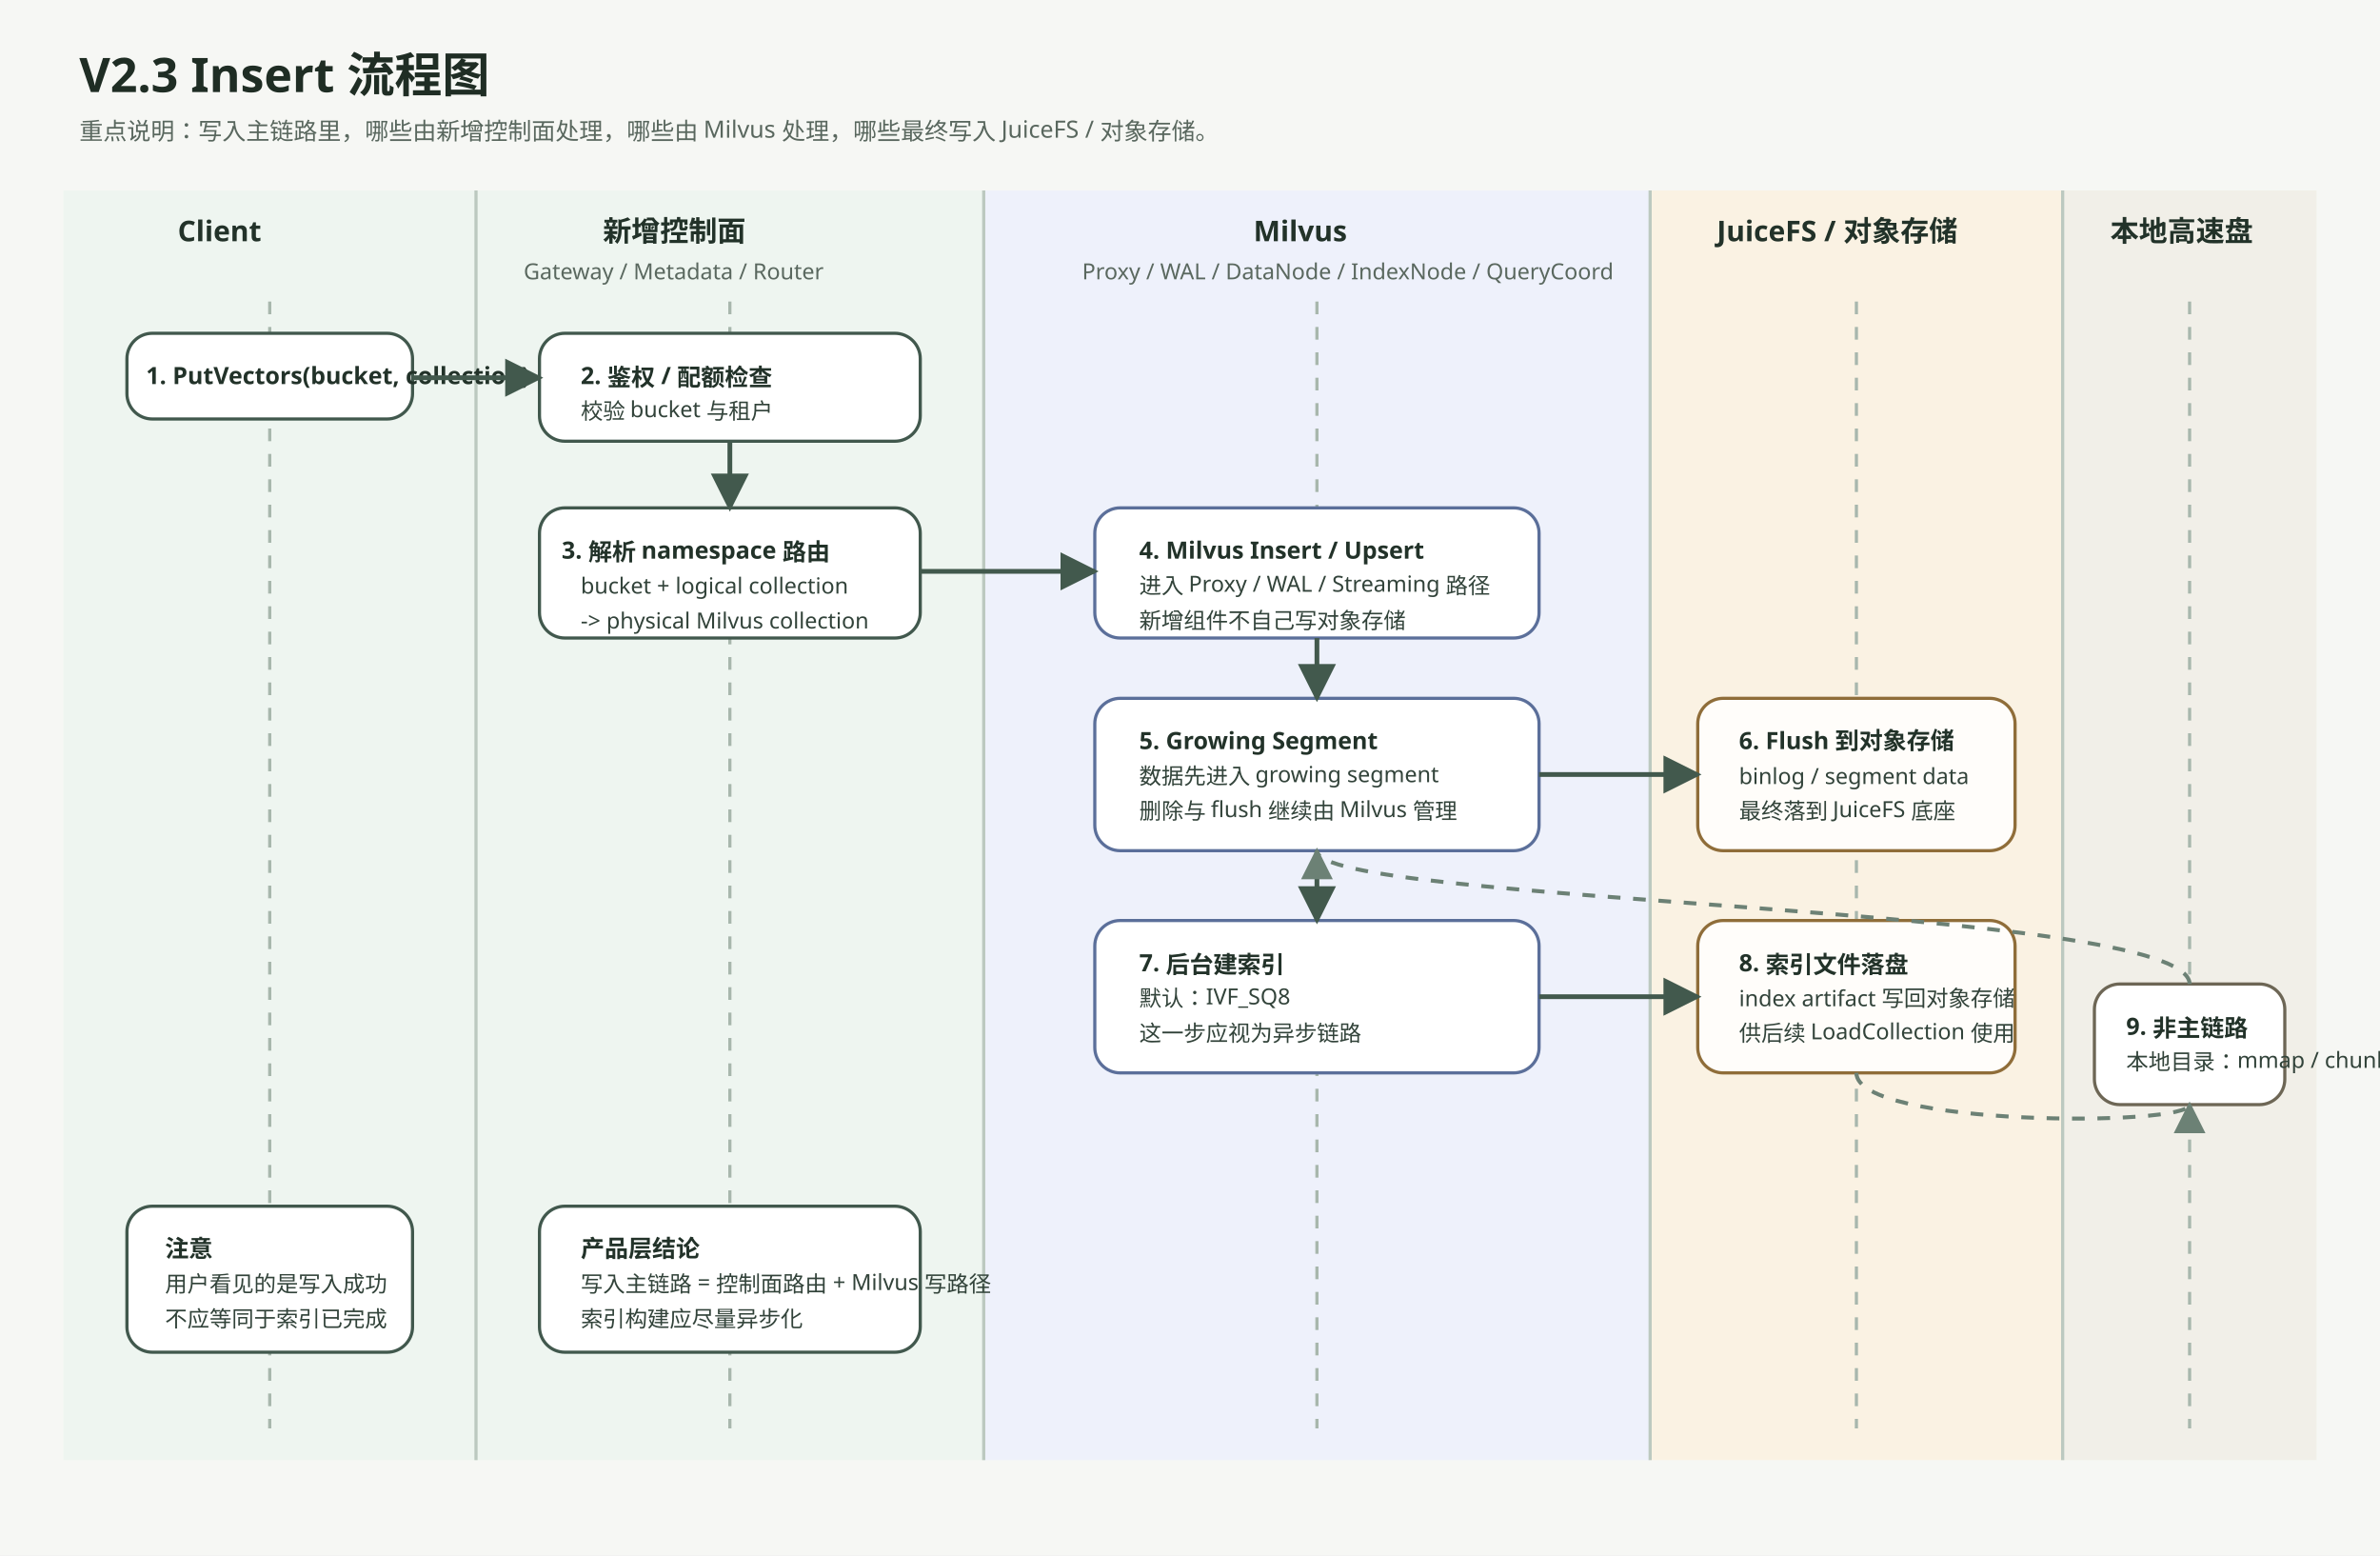
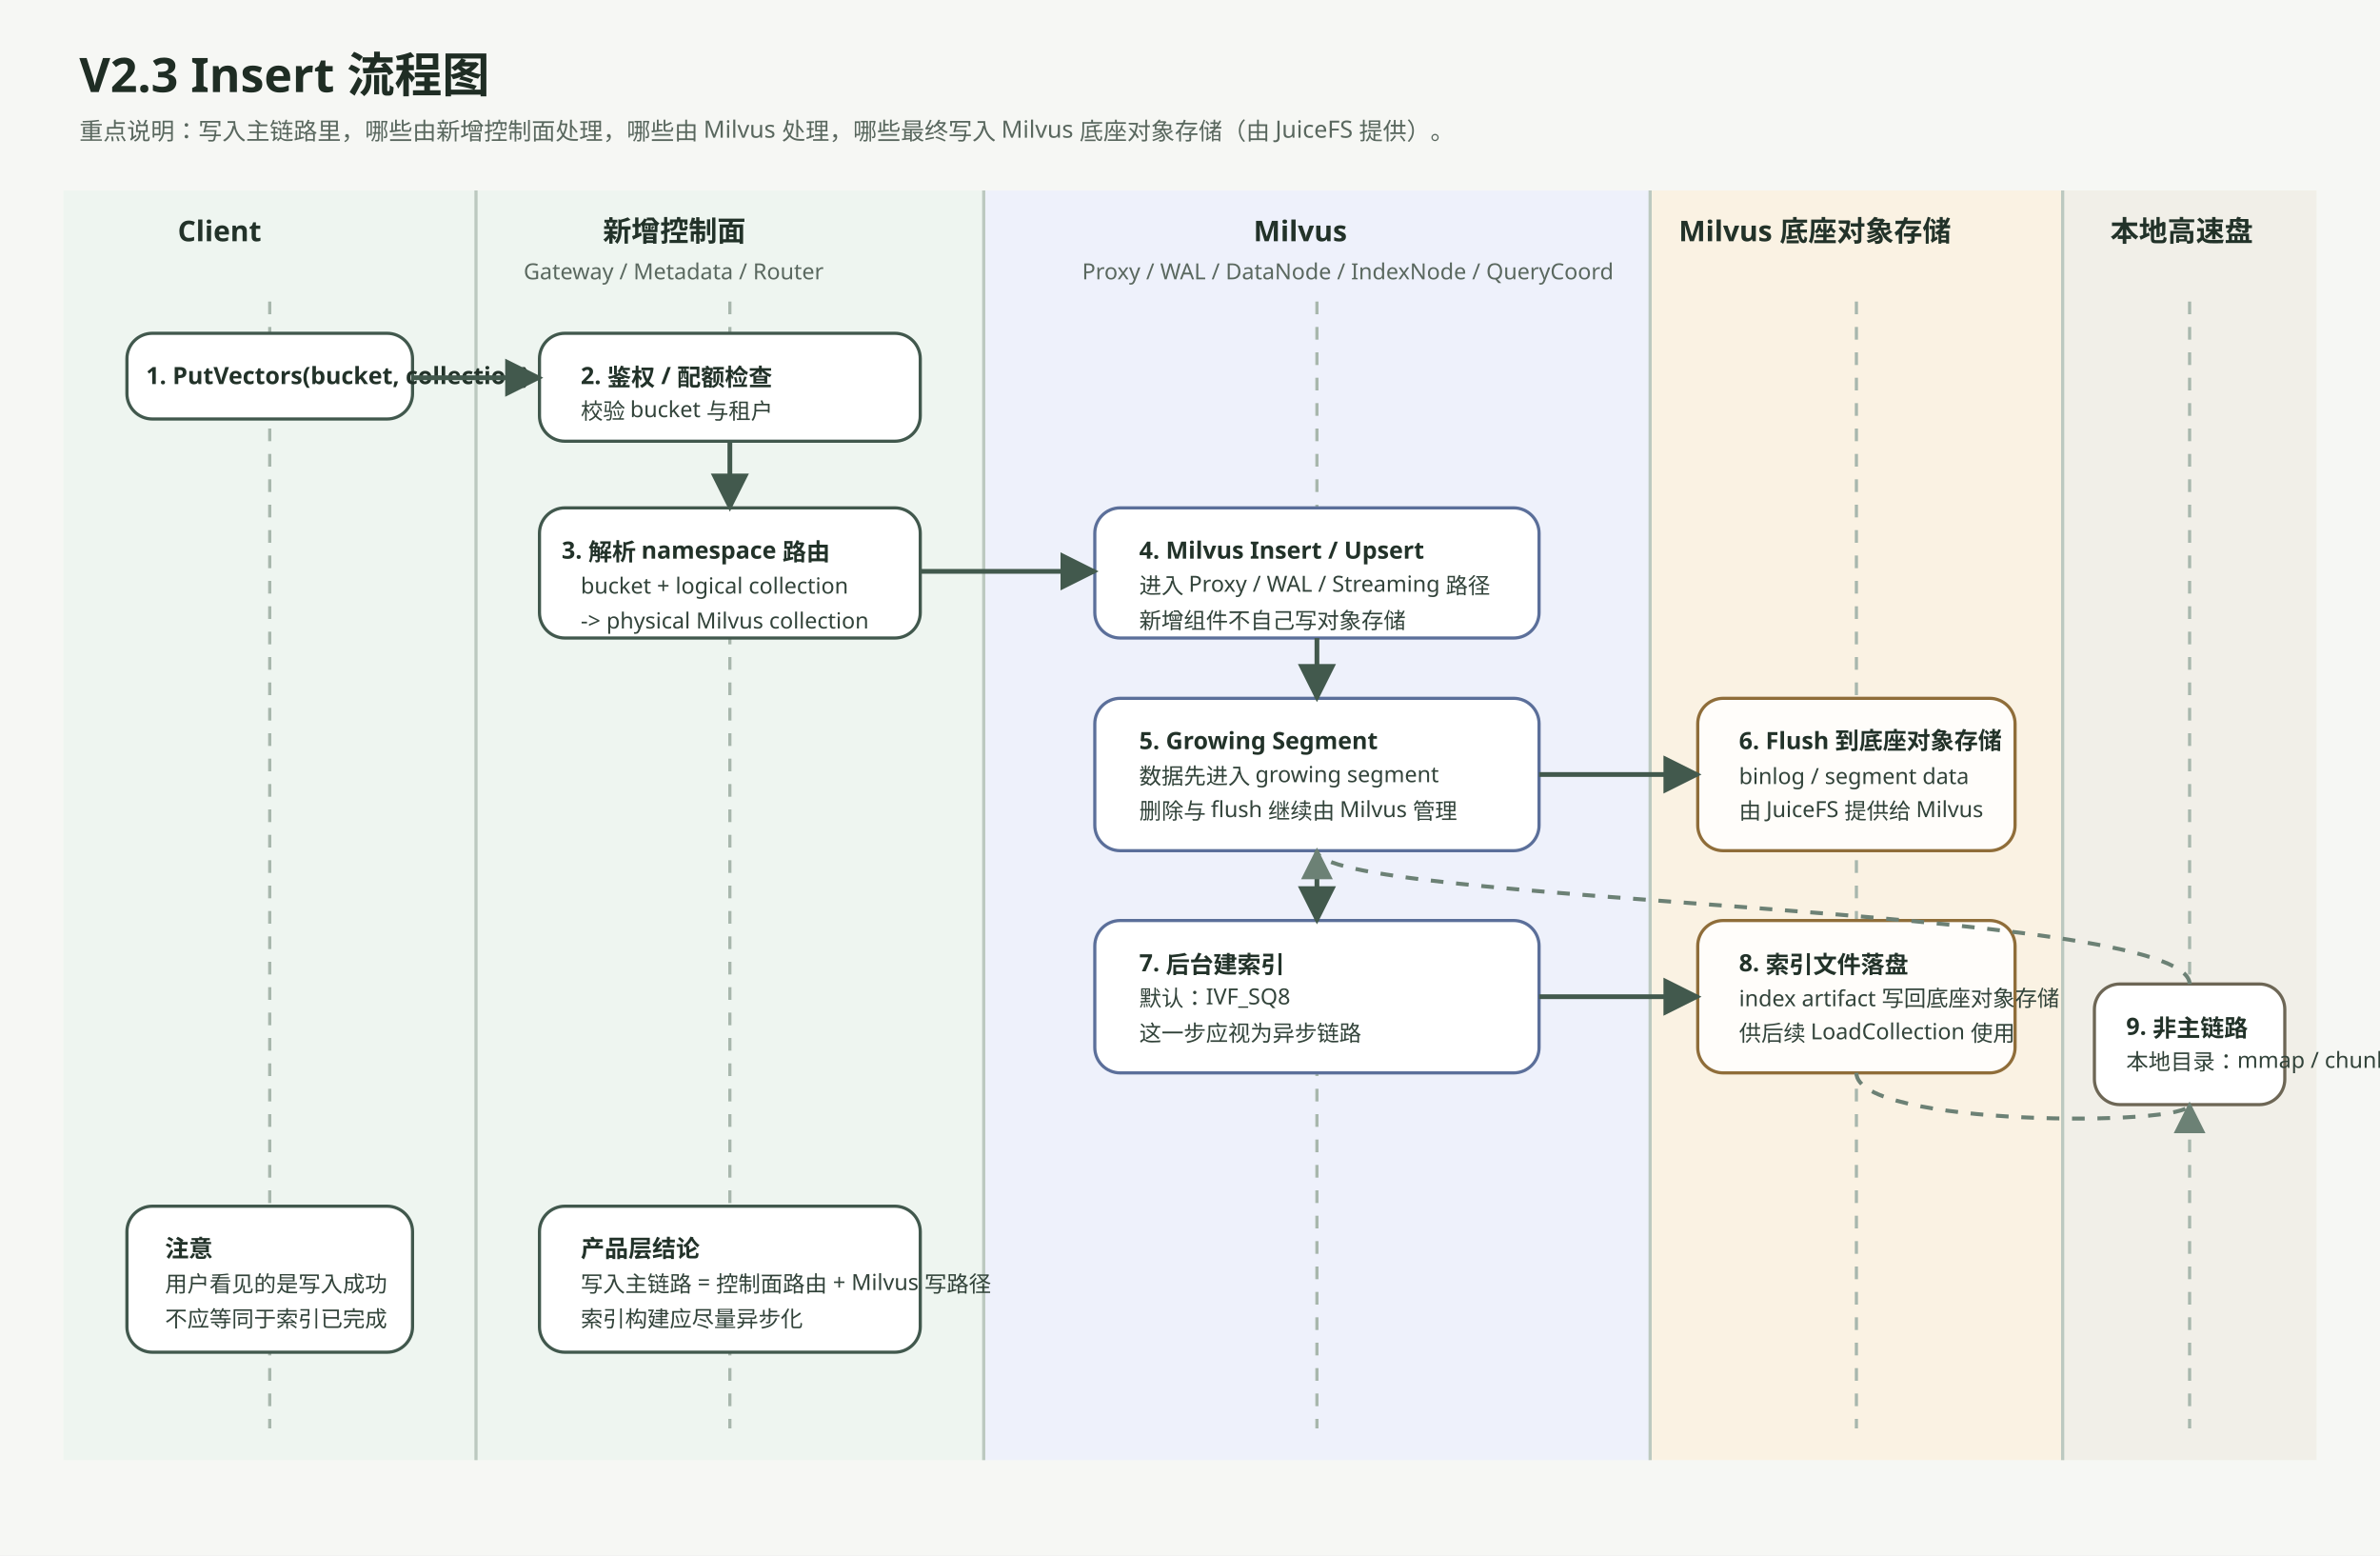
<svg xmlns="http://www.w3.org/2000/svg" viewBox="0 0 1500 980" width="1500" height="980" role="img" aria-label="V2.3 Insert Flow">
  <defs>
    <style>
      .bg { fill: #f6f7f4; }
      .title { font: 700 30px 'Segoe UI', 'PingFang SC', sans-serif; fill: #1f2d24; }
      .subtitle { font: 400 15px 'Segoe UI', 'PingFang SC', sans-serif; fill: #59675e; }
      .lane-new { fill: #eef5f0; }
      .lane-milvus { fill: #eef1fb; }
      .lane-storage { fill: #faf2e3; }
      .lane-disk { fill: #f1efe8; }
      .sep { stroke: #bcc9c0; stroke-width: 2; }
      .head { font: 700 18px 'Segoe UI', 'PingFang SC', sans-serif; fill: #223229; }
      .small { font: 400 14px 'Segoe UI', 'PingFang SC', sans-serif; fill: #5a685f; }
      .box { fill: #ffffff; stroke: #41584d; stroke-width: 2; rx: 16; ry: 16; }
      .box-blue { fill: #ffffff; stroke: #5b6f9a; stroke-width: 2; rx: 16; ry: 16; }
      .box-gold { fill: #fffdfa; stroke: #8f6d39; stroke-width: 2; rx: 16; ry: 16; }
      .box-gray { fill: #ffffff; stroke: #6d6655; stroke-width: 2; rx: 16; ry: 16; }
      .text { font: 400 14px 'Segoe UI', 'PingFang SC', sans-serif; fill: #32433a; }
      .step { font: 700 15px 'Segoe UI', 'PingFang SC', sans-serif; fill: #223229; }
      .arrow { stroke: #42594d; stroke-width: 3; fill: none; marker-end: url(#arrow); }
      .arrow-soft { stroke: #6c8175; stroke-width: 2.5; stroke-dasharray: 8 8; fill: none; marker-end: url(#arrowSoft); }
      .lane-line { stroke: #a8b7ad; stroke-width: 2; stroke-dasharray: 8 8; }
    </style>
    <marker id="arrow" viewBox="0 0 10 10" refX="9" refY="5" markerWidth="8" markerHeight="8" orient="auto-start-reverse">
      <path d="M 0 0 L 10 5 L 0 10 z" fill="#42594d" />
    </marker>
    <marker id="arrowSoft" viewBox="0 0 10 10" refX="9" refY="5" markerWidth="8" markerHeight="8" orient="auto-start-reverse">
      <path d="M 0 0 L 10 5 L 0 10 z" fill="#6c8175" />
    </marker>
  </defs>
  <rect class="bg" x="0" y="0" width="1500" height="980" />
  <text class="title" x="50" y="58">V2.3 Insert 流程图</text>
-   <text class="subtitle" x="50" y="88">重点说明：写入主链路里，哪些由新增控制面处理，哪些由 Milvus 处理，哪些最终写入 JuiceFS / 对象存储。</text>
+   <text class="subtitle" x="50" y="88">重点说明：写入主链路里，哪些由新增控制面处理，哪些由 Milvus 处理，哪些最终写入 Milvus 底座对象存储（由 JuiceFS 提供）。</text>
  <rect class="lane-new" x="40" y="120" width="260" height="800" />
  <rect class="lane-new" x="300" y="120" width="320" height="800" />
  <rect class="lane-milvus" x="620" y="120" width="420" height="800" />
  <rect class="lane-storage" x="1040" y="120" width="260" height="800" />
  <rect class="lane-disk" x="1300" y="120" width="160" height="800" />
  <line class="sep" x1="300" y1="120" x2="300" y2="920" />
  <line class="sep" x1="620" y1="120" x2="620" y2="920" />
  <line class="sep" x1="1040" y1="120" x2="1040" y2="920" />
  <line class="sep" x1="1300" y1="120" x2="1300" y2="920" />
  <text class="head" x="112" y="152">Client</text>
  <text class="head" x="380" y="152">新增控制面</text>
  <text class="small" x="330" y="176">Gateway / Metadata / Router</text>
  <text class="head" x="790" y="152">Milvus</text>
  <text class="small" x="682" y="176">Proxy / WAL / DataNode / IndexNode / QueryCoord</text>
-   <text class="head" x="1082" y="152">JuiceFS / 对象存储</text>
+   <text class="head" x="1058" y="152">Milvus 底座对象存储</text>
  <text class="head" x="1330" y="152">本地高速盘</text>
  <line class="lane-line" x1="170" y1="190" x2="170" y2="900" />
  <line class="lane-line" x1="460" y1="190" x2="460" y2="900" />
  <line class="lane-line" x1="830" y1="190" x2="830" y2="900" />
  <line class="lane-line" x1="1170" y1="190" x2="1170" y2="900" />
  <line class="lane-line" x1="1380" y1="190" x2="1380" y2="900" />
  <rect class="box" x="80" y="210" width="180" height="54" />
  <text class="step" x="92" y="242">1. PutVectors(bucket, collection)</text>
  <rect class="box" x="340" y="210" width="240" height="68" />
  <text class="step" x="366" y="242">2. 鉴权 / 配额检查</text>
  <text class="text" x="366" y="264">校验 bucket 与租户</text>
  <rect class="box" x="340" y="320" width="240" height="82" />
  <text class="step" x="354" y="352">3. 解析 namespace 路由</text>
  <text class="text" x="366" y="374">bucket + logical collection</text>
  <text class="text" x="366" y="396">-&gt; physical Milvus collection</text>
  <rect class="box-blue" x="690" y="320" width="280" height="82" />
  <text class="step" x="718" y="352">4. Milvus Insert / Upsert</text>
  <text class="text" x="718" y="374">进入 Proxy / WAL / Streaming 路径</text>
  <text class="text" x="718" y="396">新增组件不自己写对象存储</text>
  <rect class="box-blue" x="690" y="440" width="280" height="96" />
  <text class="step" x="718" y="472">5. Growing Segment</text>
  <text class="text" x="718" y="494">数据先进入 growing segment</text>
  <text class="text" x="718" y="516">删除与 flush 继续由 Milvus 管理</text>
  <rect class="box-gold" x="1070" y="440" width="200" height="96" />
-   <text class="step" x="1096" y="472">6. Flush 到对象存储</text>
+   <text class="step" x="1096" y="472">6. Flush 到底座对象存储</text>
  <text class="text" x="1096" y="494">binlog / segment data</text>
-   <text class="text" x="1096" y="516">最终落到 JuiceFS 底座</text>
+   <text class="text" x="1096" y="516">由 JuiceFS 提供给 Milvus</text>
  <rect class="box-blue" x="690" y="580" width="280" height="96" />
  <text class="step" x="718" y="612">7. 后台建索引</text>
  <text class="text" x="718" y="634">默认：IVF_SQ8</text>
  <text class="text" x="718" y="656">这一步应视为异步链路</text>
  <rect class="box-gold" x="1070" y="580" width="200" height="96" />
  <text class="step" x="1096" y="612">8. 索引文件落盘</text>
-   <text class="text" x="1096" y="634">index artifact 写回对象存储</text>
+   <text class="text" x="1096" y="634">index artifact 写回底座对象存储</text>
  <text class="text" x="1096" y="656">供后续 LoadCollection 使用</text>
  <rect class="box-gray" x="1320" y="620" width="120" height="76" />
  <text class="step" x="1340" y="652">9. 非主链路</text>
  <text class="text" x="1340" y="674">本地目录：mmap / chunk cache</text>
  <rect class="box" x="340" y="760" width="240" height="92" />
  <text class="step" x="366" y="792">产品层结论</text>
  <text class="text" x="366" y="814">写入主链路 = 控制面路由 + Milvus 写路径</text>
  <text class="text" x="366" y="836">索引构建应尽量异步化</text>
  <path class="arrow" d="M 260 238 L 340 238" />
  <path class="arrow" d="M 460 278 L 460 320" />
  <path class="arrow" d="M 580 360 L 690 360" />
  <path class="arrow" d="M 830 402 L 830 440" />
  <path class="arrow" d="M 970 488 L 1070 488" />
  <path class="arrow" d="M 830 536 L 830 580" />
  <path class="arrow" d="M 970 628 L 1070 628" />
  <path class="arrow-soft" d="M 1170 676 C 1170 710, 1380 710, 1380 696" />
  <path class="arrow-soft" d="M 1380 620 C 1380 570, 830 570, 830 536" />
  <rect class="box" x="80" y="760" width="180" height="92" />
  <text class="step" x="104" y="792">注意</text>
  <text class="text" x="104" y="814">用户看见的是写入成功</text>
  <text class="text" x="104" y="836">不应等同于索引已完成</text>
</svg>
